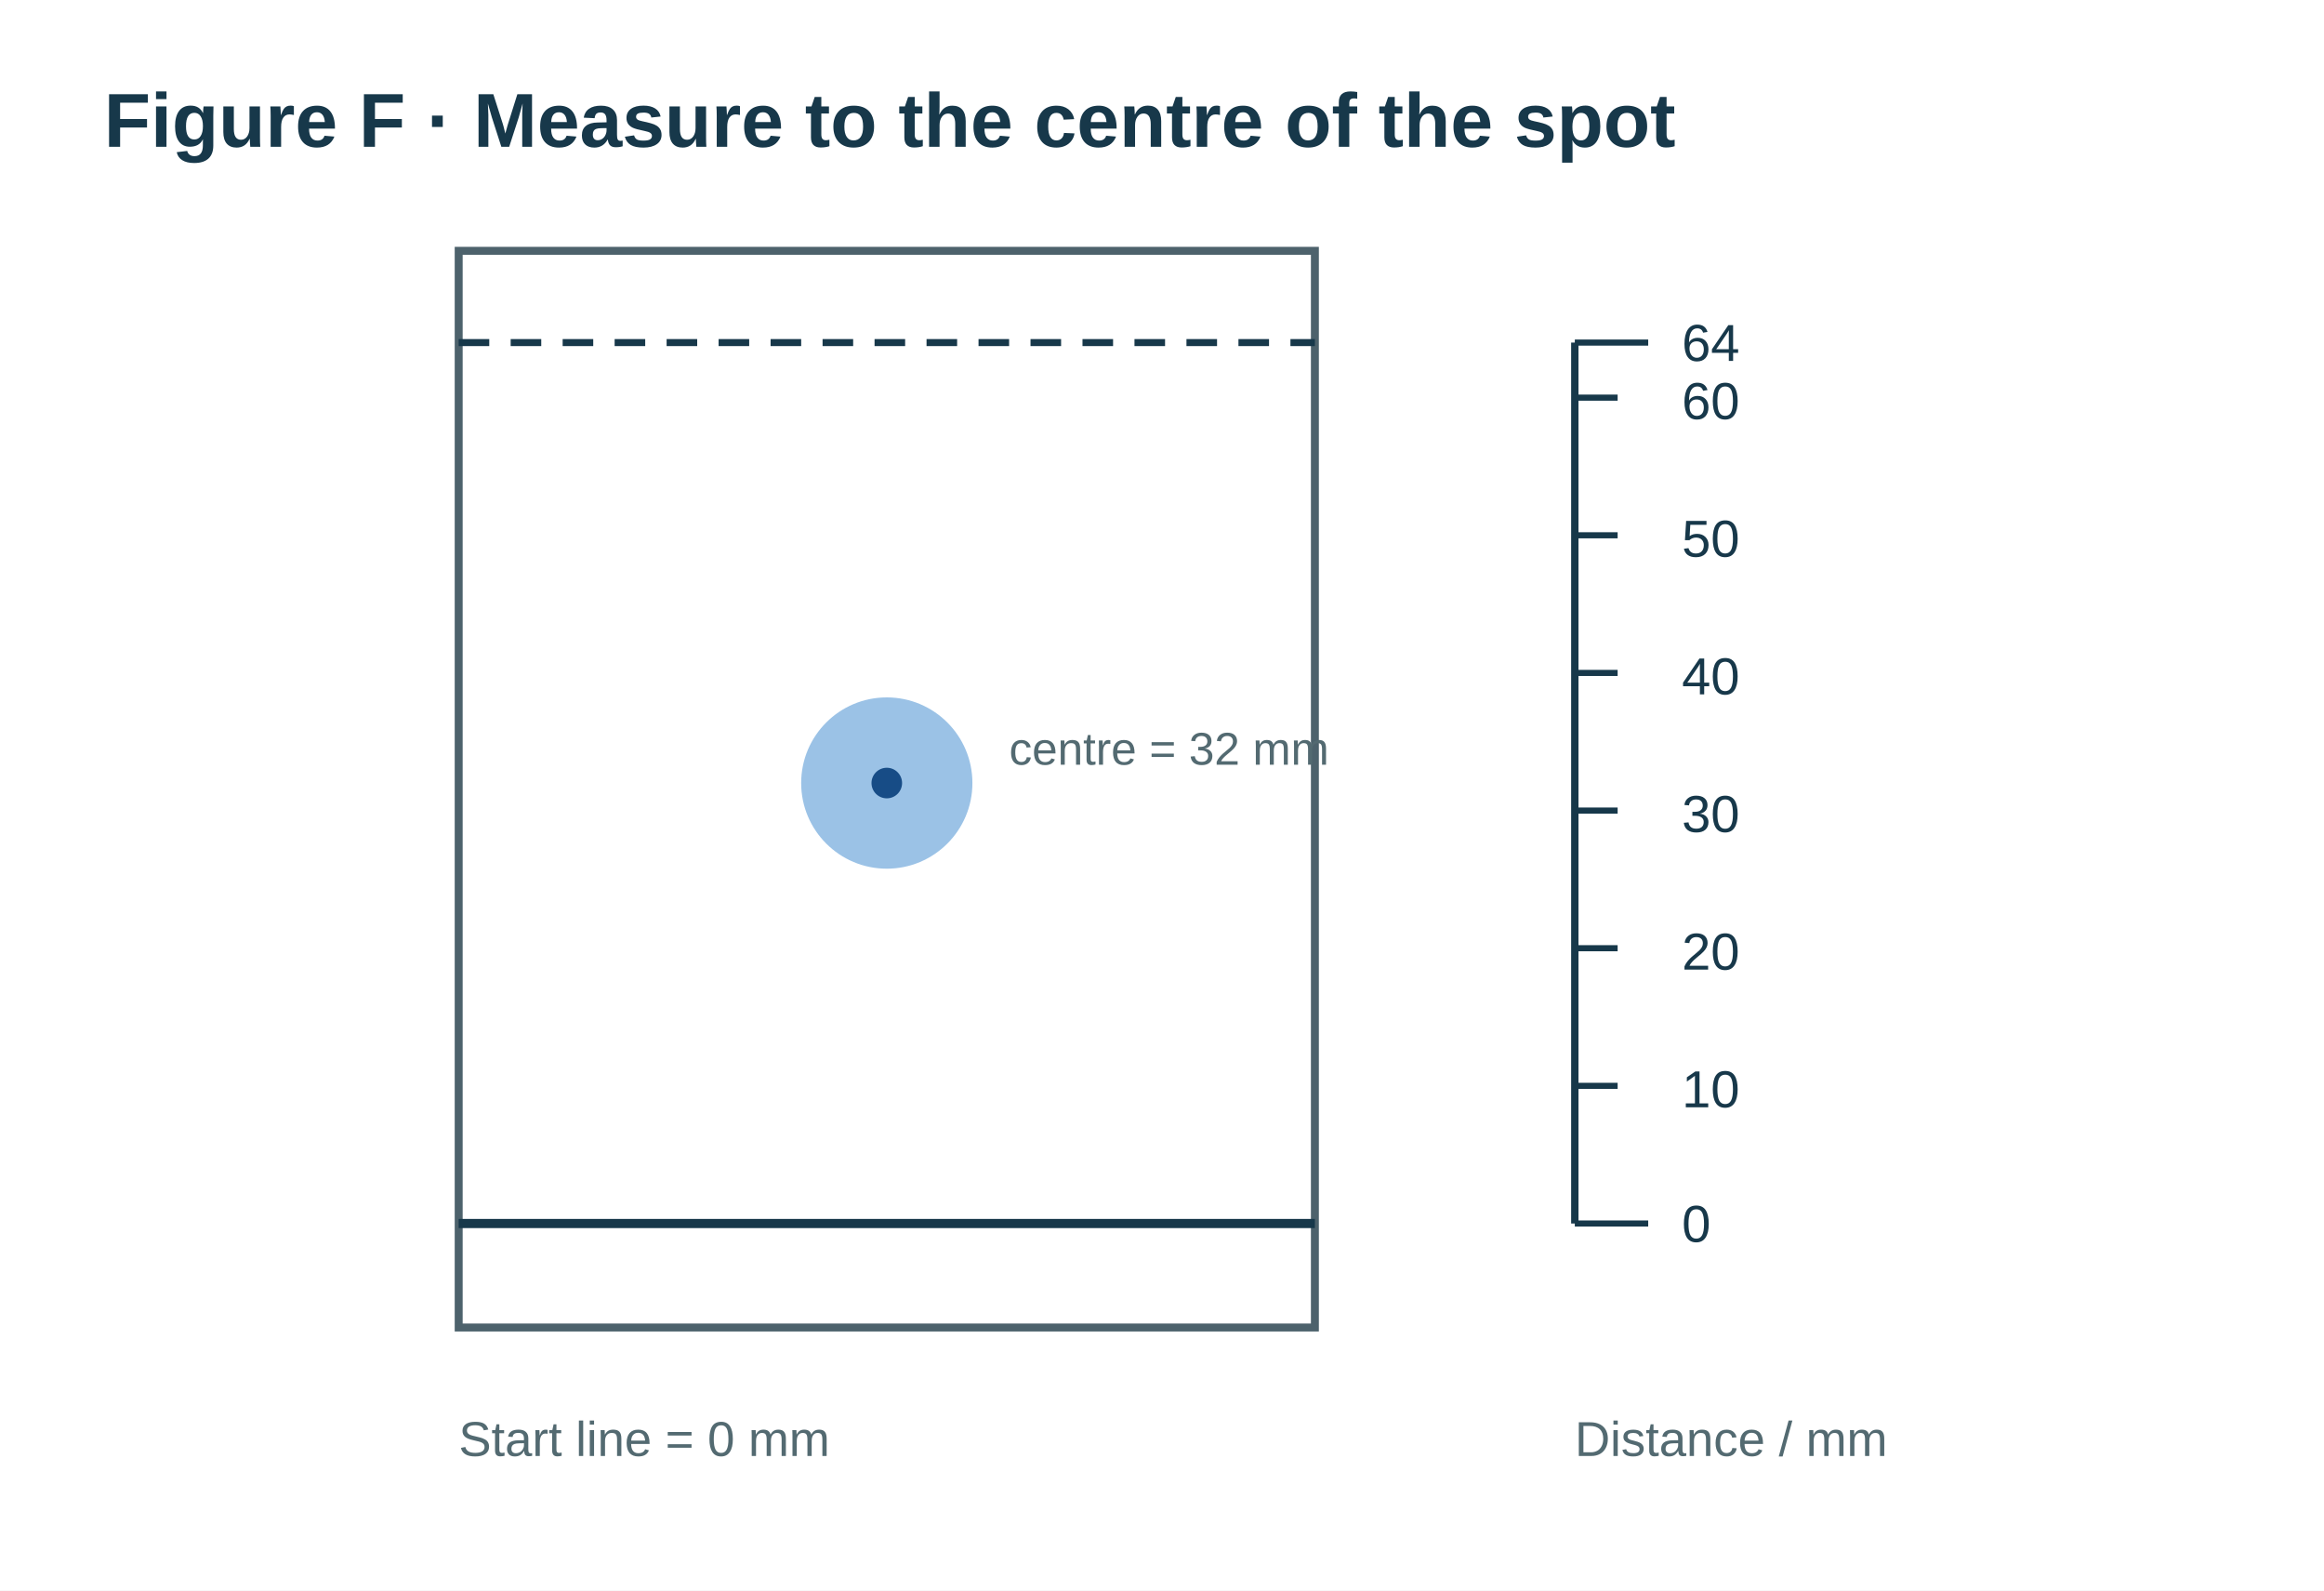
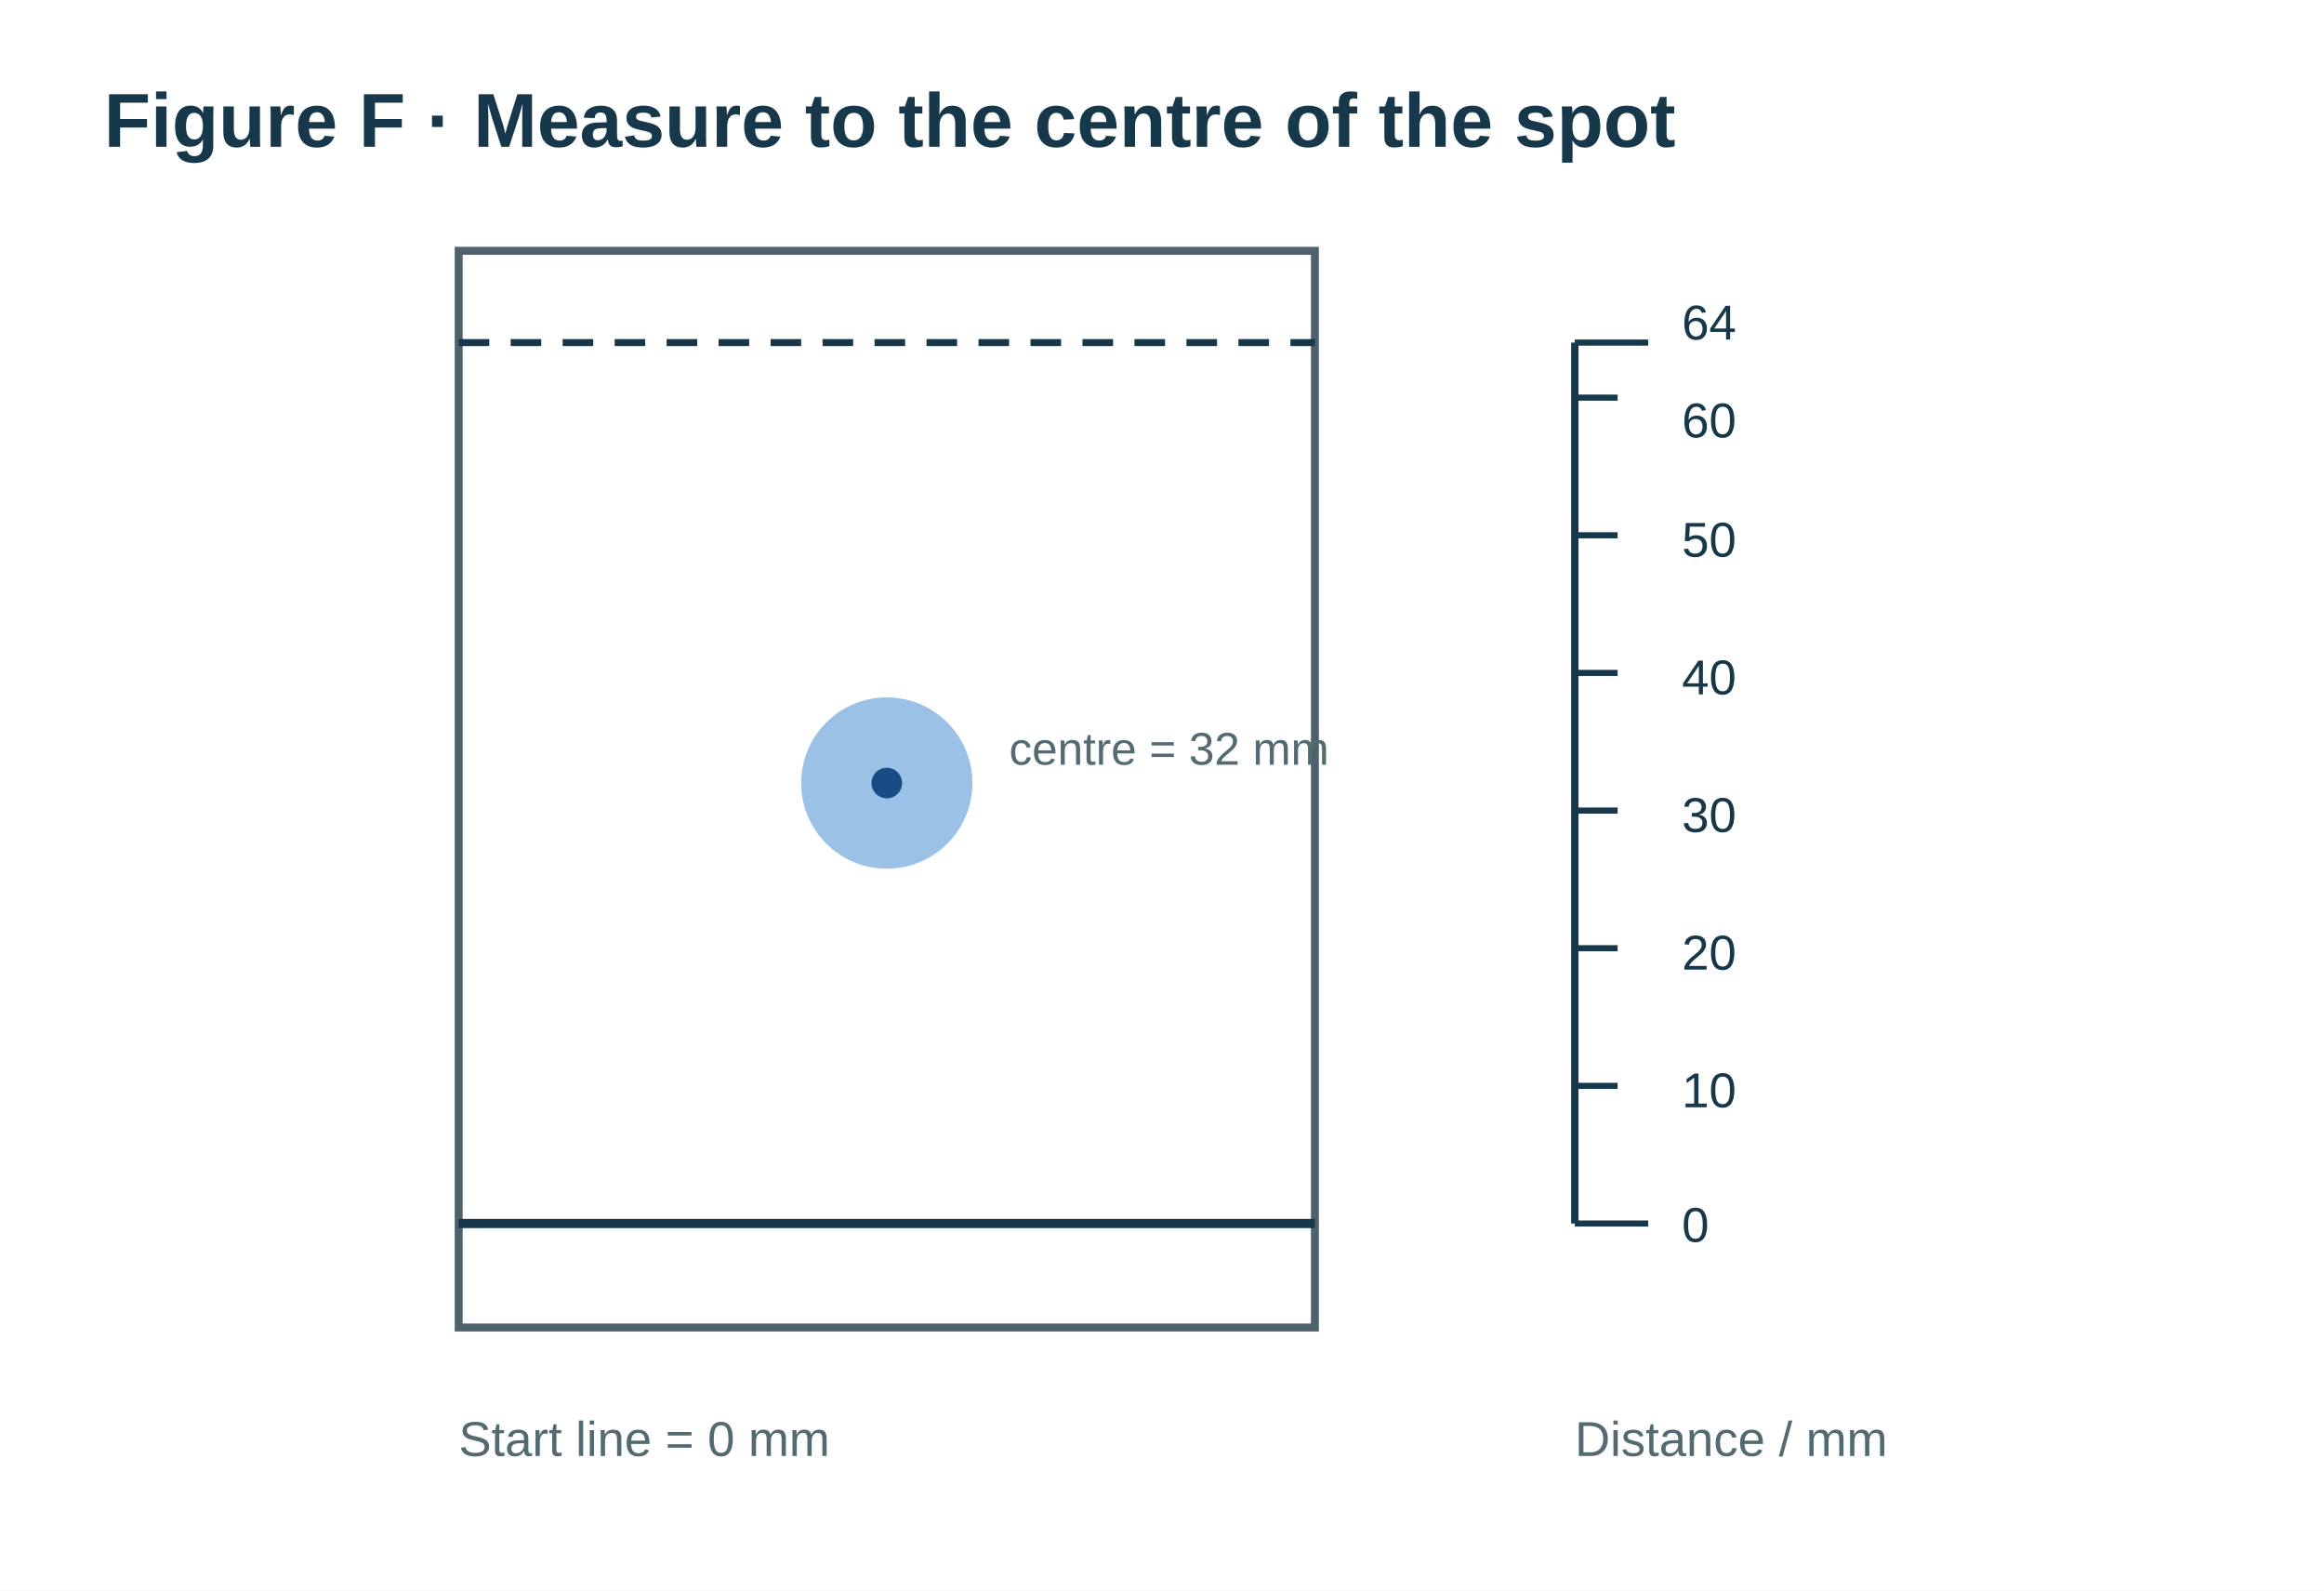
<svg xmlns="http://www.w3.org/2000/svg" viewBox="0 0 760 520" role="img" aria-labelledby="title desc">
  <rect width="760" height="520" fill="#fff" />
  <text x="34" y="48" font-family="Arial,sans-serif" font-size="25" font-weight="700" fill="#17384a">Figure F · Measure to the centre of the spot</text>
  <rect x="150" y="82" width="280" height="352" fill="#fff" stroke="#4d626c" stroke-width="2.6" />
  <path d="M150 112H430" stroke="#17384a" stroke-width="2.3" stroke-dasharray="10 7" />
  <path d="M150 400H430" stroke="#17384a" stroke-width="3" />
  <circle cx="290" cy="256" r="28" fill="#79aede" opacity=".75" />
  <circle cx="290" cy="256" r="5" fill="#174c86" />
  <path d="M515 112V400" stroke="#17384a" stroke-width="2.4" />
  <g stroke="#17384a" stroke-width="2">
    <path d="M515 400h24" />
    <path d="M515 355h14" />
    <path d="M515 310h14" />
    <path d="M515 265h14" />
    <path d="M515 220h14" />
    <path d="M515 175h14" />
    <path d="M515 130h14" />
    <path d="M515 112h24" />
  </g>
-   <g font-family="Arial,sans-serif" font-size="17" fill="#17384a">
+   <g font-family="Arial,sans-serif" font-size="16" fill="#17384a">
    <text x="550" y="406">0</text>
    <text x="550" y="362">10</text>
    <text x="550" y="317">20</text>
    <text x="550" y="272">30</text>
    <text x="550" y="227">40</text>
    <text x="550" y="182">50</text>
-     <text x="550" y="137">60</text>
-     <text x="550" y="118">64</text>
+     <text x="550" y="143">60</text>
+     <text x="550" y="111">64</text>
  </g>
  <text x="150" y="476" font-family="Arial,sans-serif" font-size="16" fill="#536a71">Start line = 0 mm</text>
  <text x="515" y="476" font-family="Arial,sans-serif" font-size="16" fill="#536a71">Distance / mm</text>
  <text x="330" y="250" font-family="Arial,sans-serif" font-size="15" fill="#536a71">centre = 32 mm</text>
</svg>
